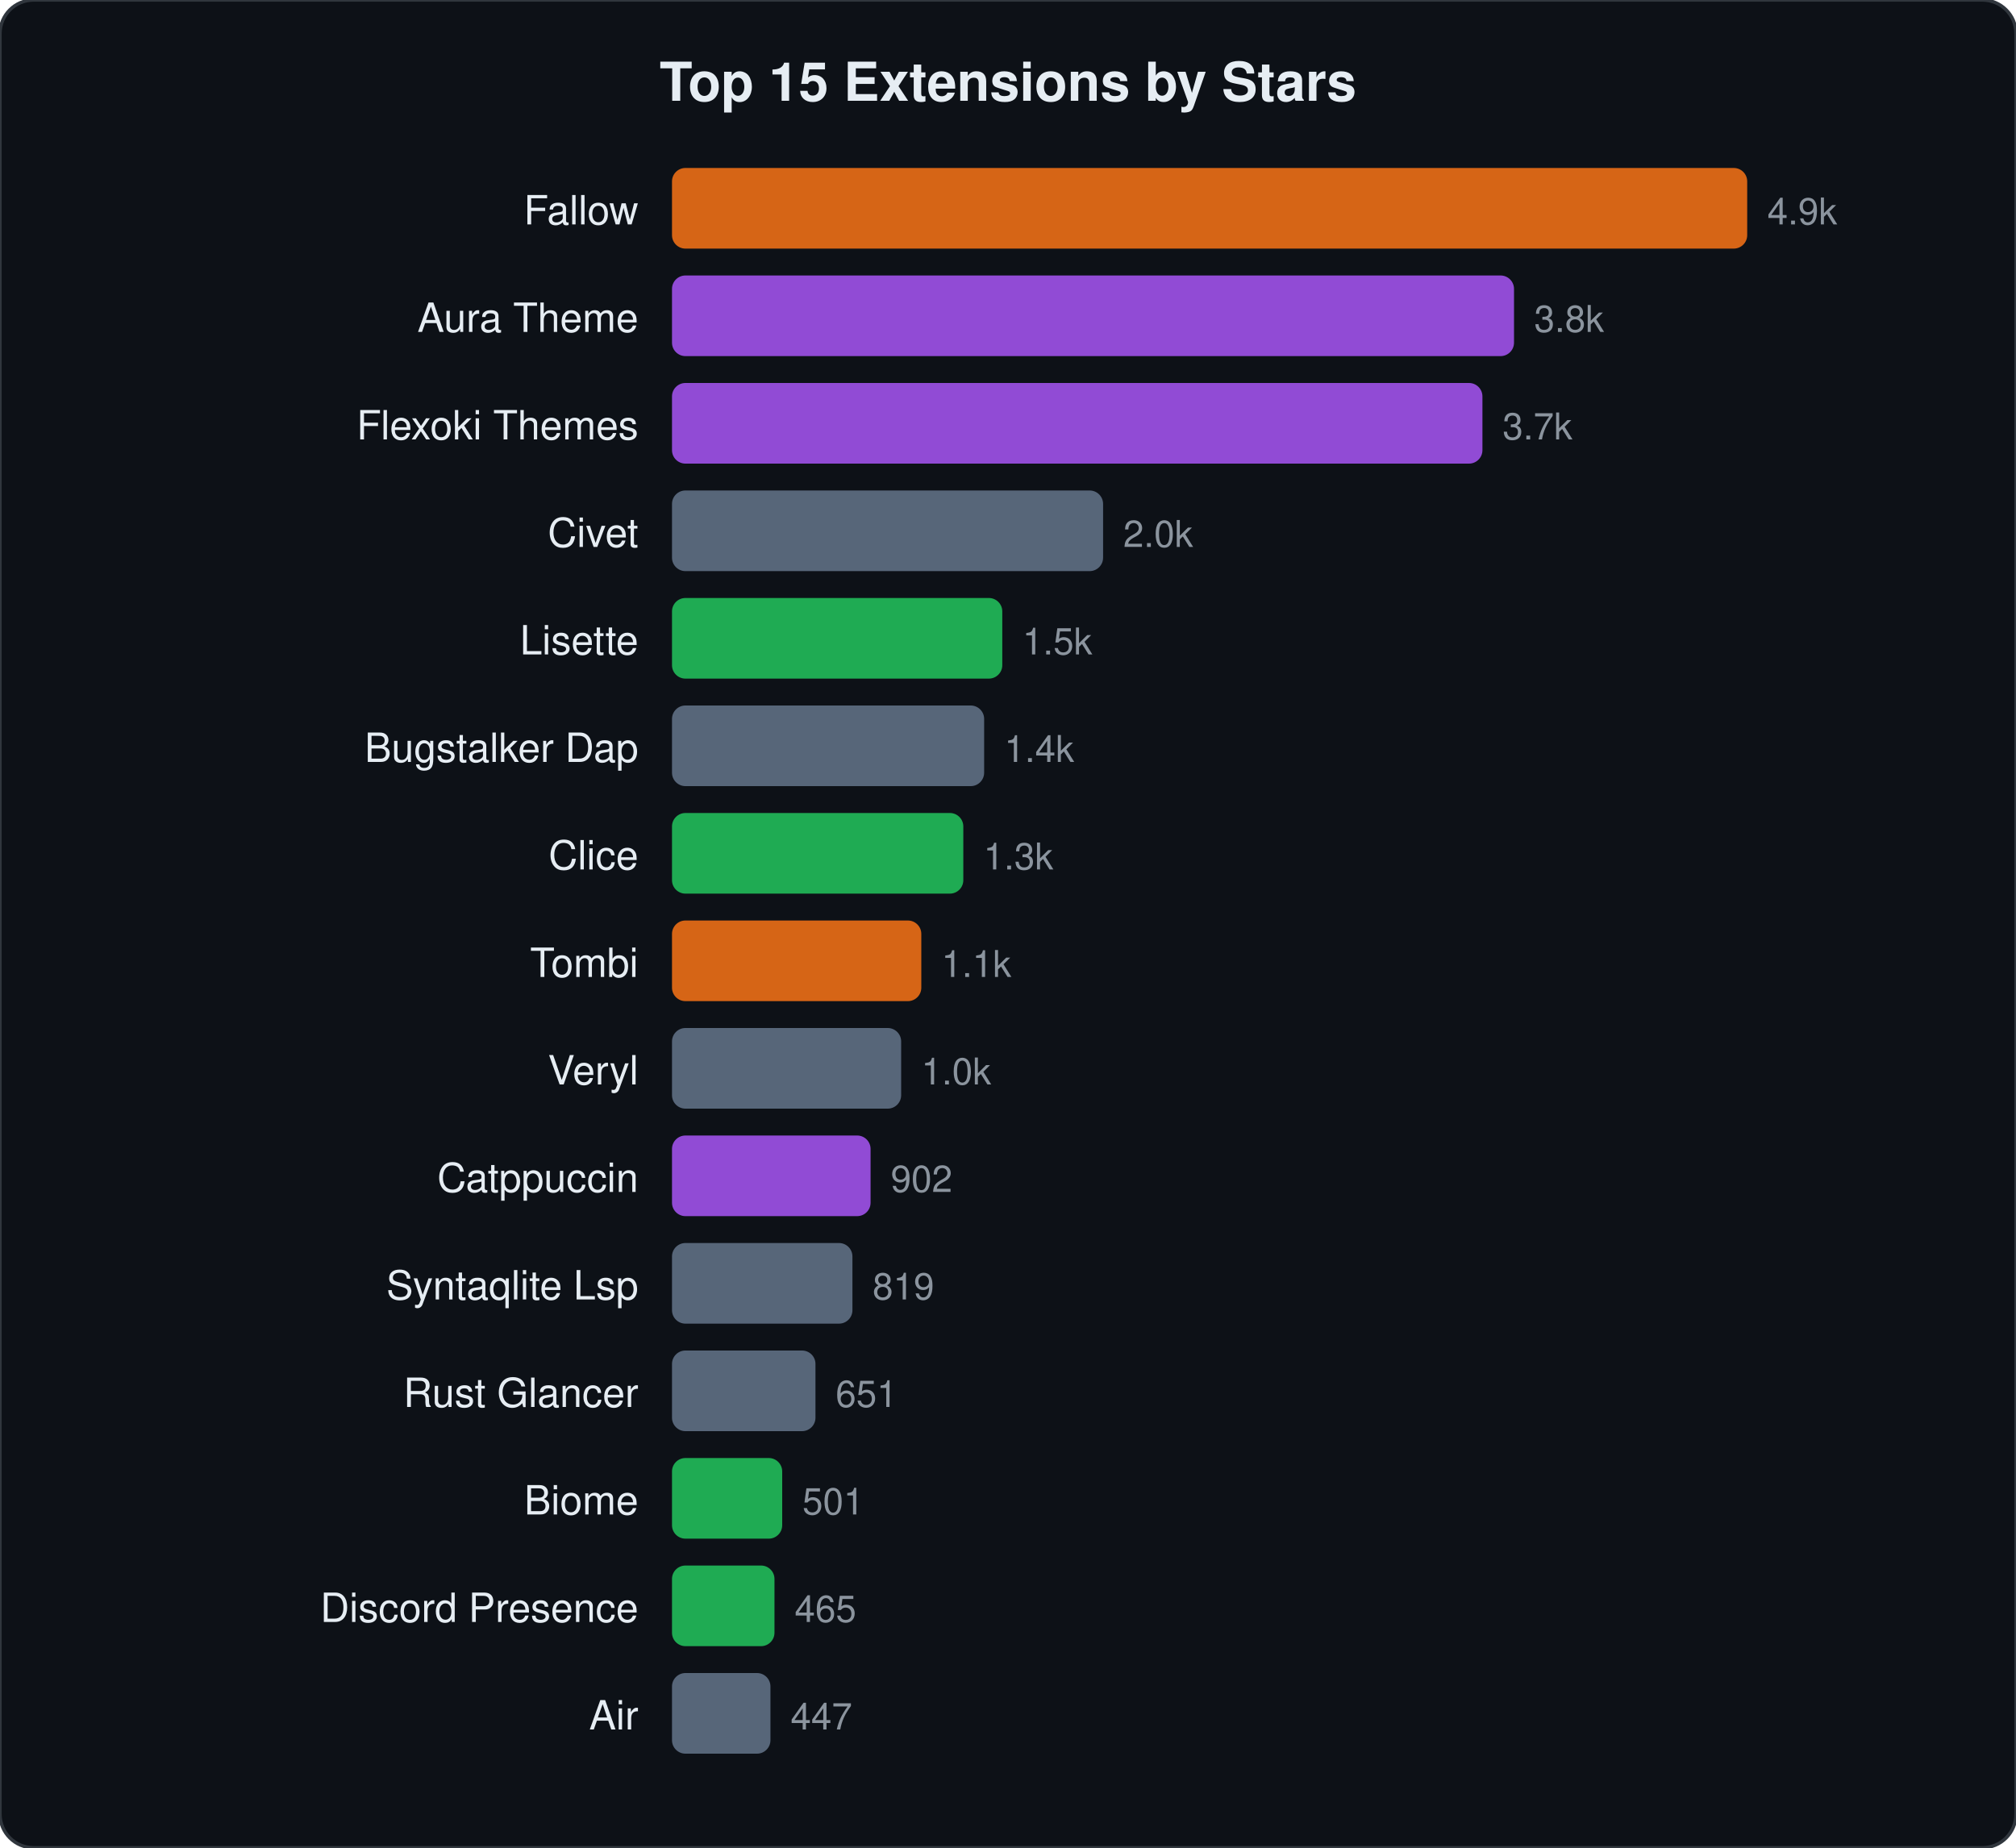
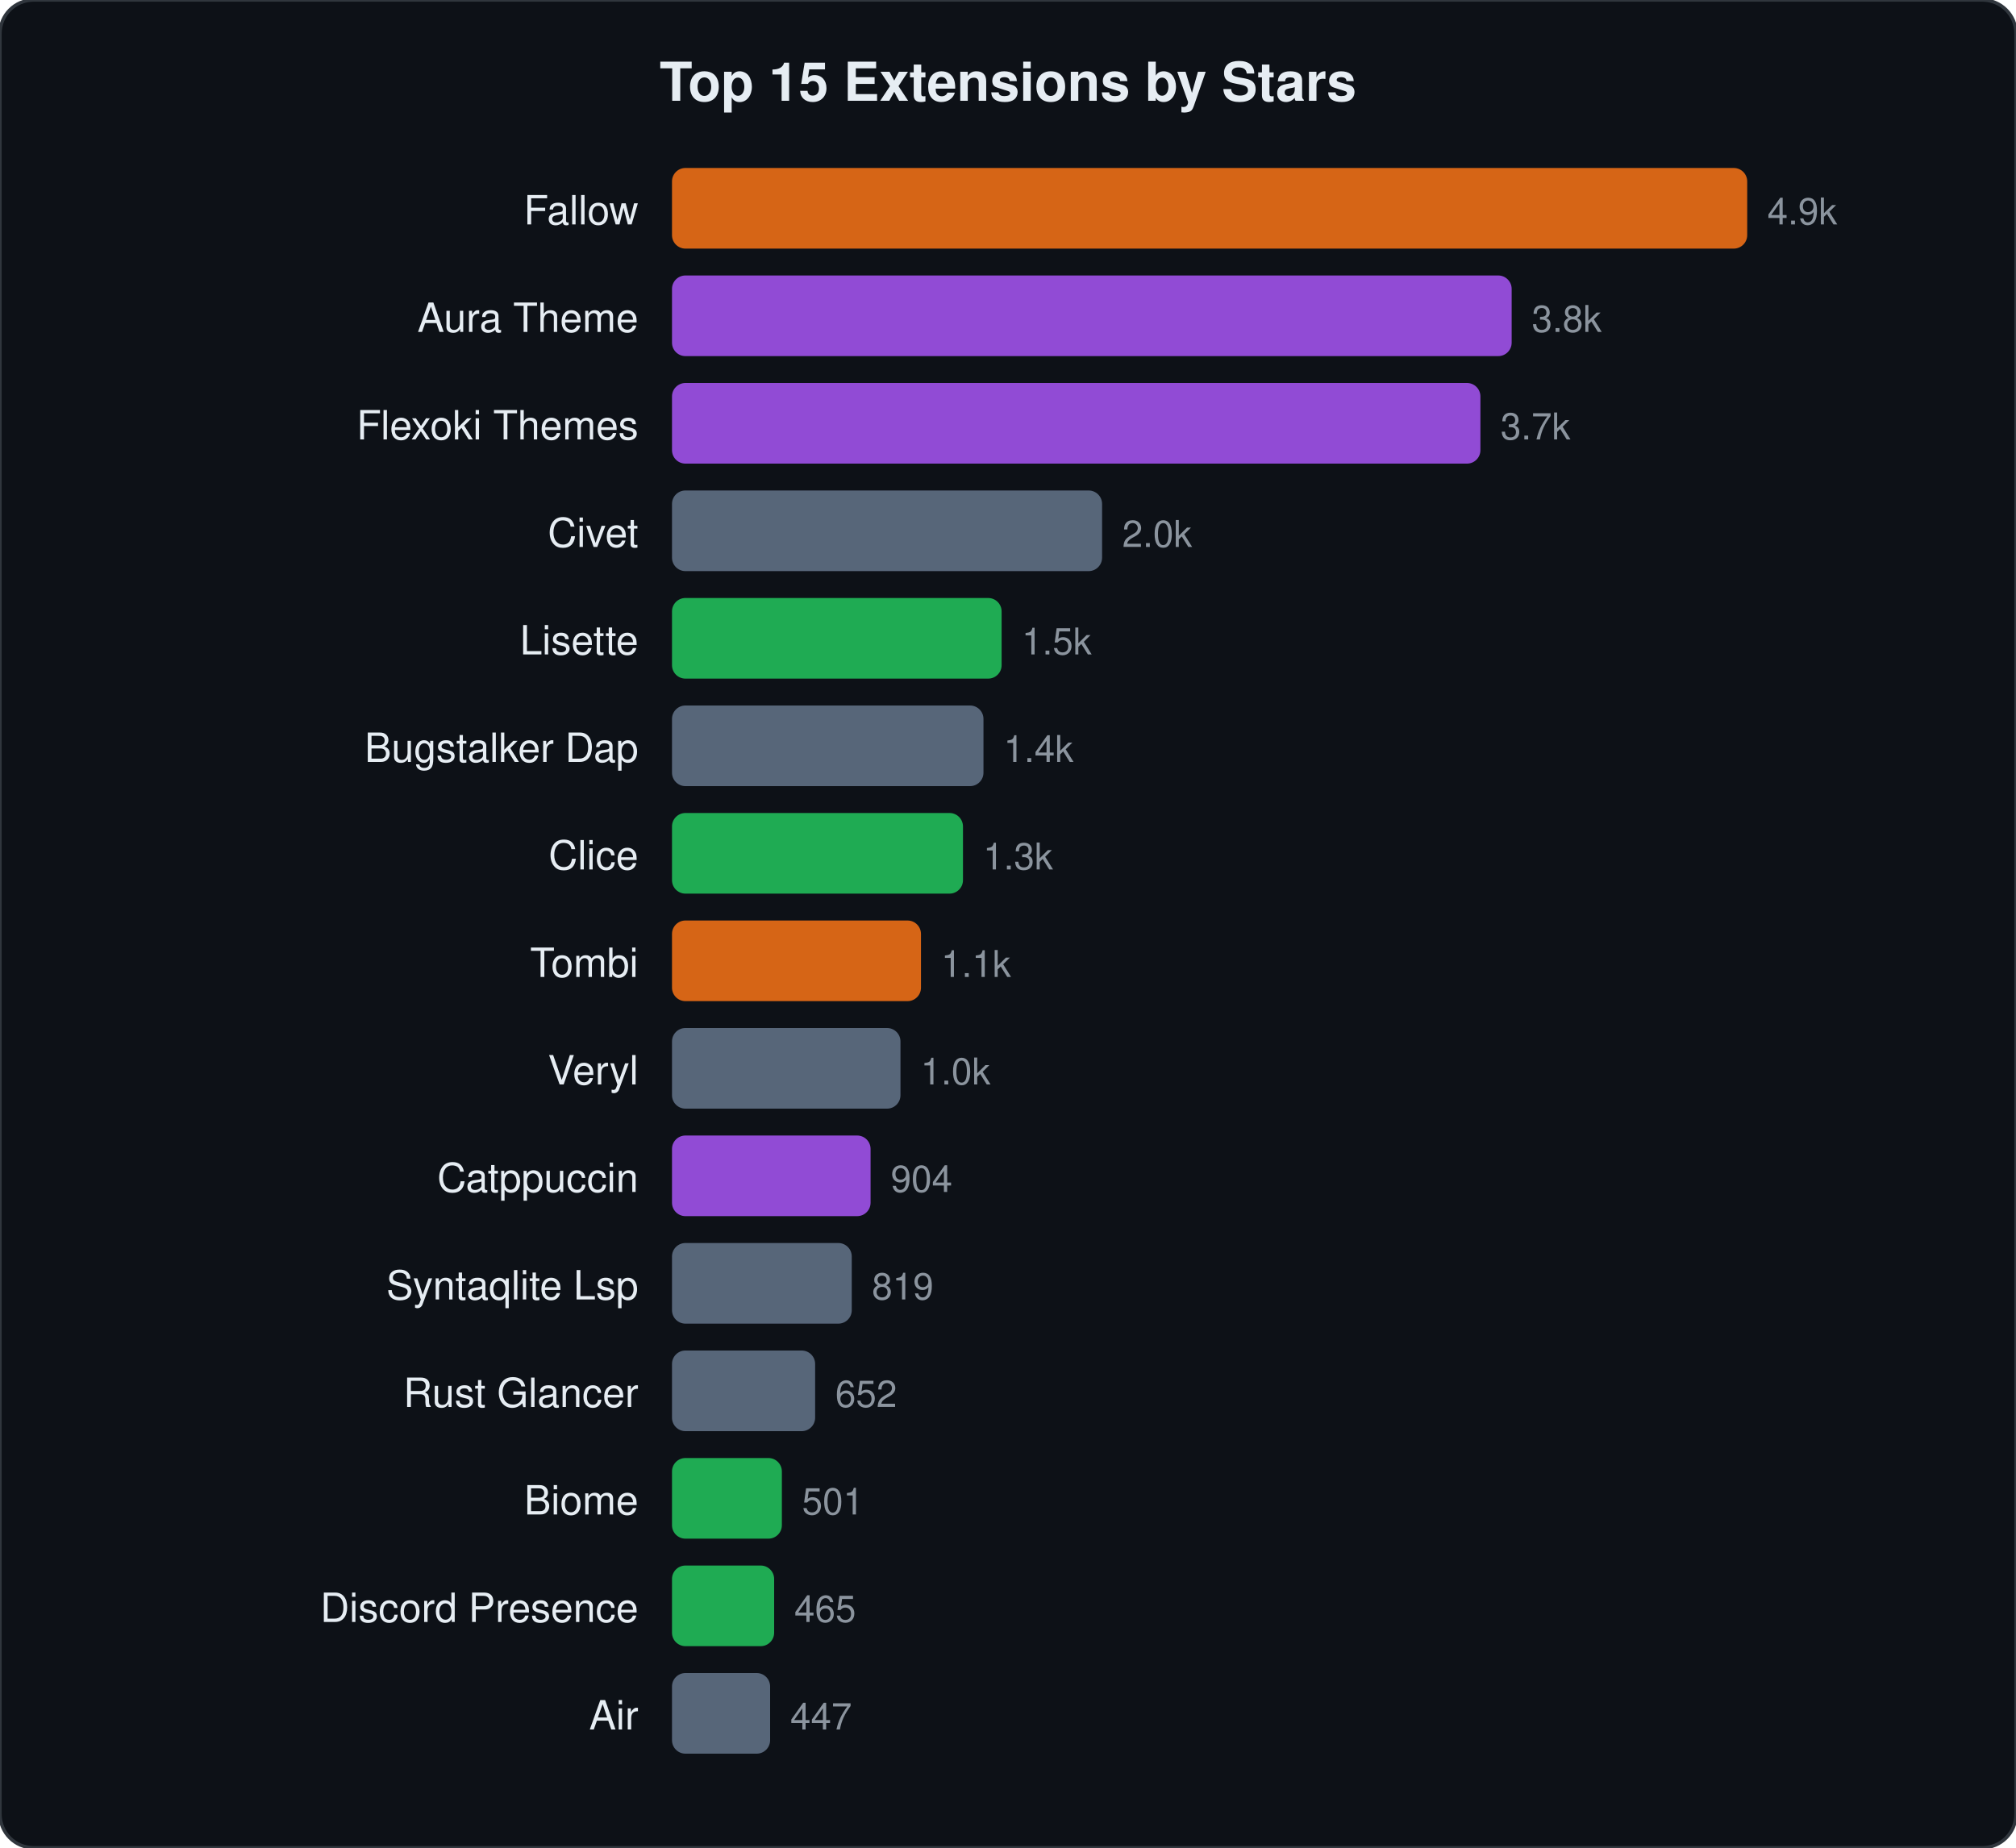
<svg xmlns="http://www.w3.org/2000/svg" viewBox="0 0 600 550" width="600" height="550">
  <style>text{font-family:-apple-system,BlinkMacSystemFont,"Segoe UI",Helvetica,Arial,sans-serif;fill:#e6edf3}.name{font-size:12px}.stars{font-size:11px;fill:#8b949e}.title{font-size:16px;font-weight:600}</style>
  <rect width="600" height="550" rx="10" fill="#0d1117" stroke="#30363d" stroke-width="1" />
  <text x="300" y="30" text-anchor="middle" class="title">Top 15 Extensions by Stars</text>
  <text x="190" y="66.8" text-anchor="end" class="name">Fallow</text>
  <rect x="200" y="50.0" width="320.0" height="24" rx="4" fill="#f97316" opacity="0.85" />
  <text x="526.0" y="66.8" class="stars">4.9k</text>
  <text x="190" y="98.8" text-anchor="end" class="name">Aura Theme</text>
-   <rect x="200" y="82.0" width="250.6" height="24" rx="4" fill="#a855f7" opacity="0.85" />
-   <text x="456.6" y="98.8" class="stars">3.8k</text>
+   <rect x="200" y="82.0" width="249.9" height="24" rx="4" fill="#a855f7" opacity="0.85" />
+   <text x="455.9" y="98.8" class="stars">3.8k</text>
  <text x="190" y="130.8" text-anchor="end" class="name">Flexoki Themes</text>
-   <rect x="200" y="114.0" width="241.2" height="24" rx="4" fill="#a855f7" opacity="0.85" />
-   <text x="447.2" y="130.8" class="stars">3.7k</text>
+   <rect x="200" y="114.0" width="240.6" height="24" rx="4" fill="#a855f7" opacity="0.85" />
+   <text x="446.6" y="130.8" class="stars">3.7k</text>
  <text x="190" y="162.8" text-anchor="end" class="name">Civet</text>
-   <rect x="200" y="146.0" width="128.3" height="24" rx="4" fill="#64748b" opacity="0.85" />
-   <text x="334.3" y="162.8" class="stars">2.0k</text>
+   <rect x="200" y="146.0" width="128.0" height="24" rx="4" fill="#64748b" opacity="0.85" />
+   <text x="334.0" y="162.8" class="stars">2.0k</text>
  <text x="190" y="194.8" text-anchor="end" class="name">Lisette</text>
-   <rect x="200" y="178.0" width="98.3" height="24" rx="4" fill="#22c55e" opacity="0.85" />
-   <text x="304.3" y="194.8" class="stars">1.5k</text>
+   <rect x="200" y="178.0" width="98.1" height="24" rx="4" fill="#22c55e" opacity="0.85" />
+   <text x="304.1" y="194.8" class="stars">1.5k</text>
  <text x="190" y="226.8" text-anchor="end" class="name">Bugstalker Dap</text>
-   <rect x="200" y="210.0" width="92.9" height="24" rx="4" fill="#64748b" opacity="0.85" />
-   <text x="298.9" y="226.8" class="stars">1.4k</text>
+   <rect x="200" y="210.0" width="92.7" height="24" rx="4" fill="#64748b" opacity="0.85" />
+   <text x="298.7" y="226.8" class="stars">1.4k</text>
  <text x="190" y="258.8" text-anchor="end" class="name">Clice</text>
-   <rect x="200" y="242.0" width="86.7" height="24" rx="4" fill="#22c55e" opacity="0.85" />
-   <text x="292.7" y="258.8" class="stars">1.3k</text>
+   <rect x="200" y="242.0" width="86.6" height="24" rx="4" fill="#22c55e" opacity="0.85" />
+   <text x="292.6" y="258.8" class="stars">1.3k</text>
  <text x="190" y="290.8" text-anchor="end" class="name">Tombi</text>
-   <rect x="200" y="274.0" width="74.2" height="24" rx="4" fill="#f97316" opacity="0.85" />
-   <text x="280.2" y="290.8" class="stars">1.1k</text>
+   <rect x="200" y="274.0" width="74.1" height="24" rx="4" fill="#f97316" opacity="0.85" />
+   <text x="280.1" y="290.8" class="stars">1.1k</text>
  <text x="190" y="322.8" text-anchor="end" class="name">Veryl</text>
-   <rect x="200" y="306.0" width="68.2" height="24" rx="4" fill="#64748b" opacity="0.85" />
-   <text x="274.2" y="322.8" class="stars">1.0k</text>
+   <rect x="200" y="306.0" width="68.0" height="24" rx="4" fill="#64748b" opacity="0.85" />
+   <text x="274.0" y="322.8" class="stars">1.0k</text>
  <text x="190" y="354.8" text-anchor="end" class="name">Catppuccin</text>
  <rect x="200" y="338.0" width="59.1" height="24" rx="4" fill="#a855f7" opacity="0.85" />
-   <text x="265.1" y="354.8" class="stars">902</text>
+   <text x="265.1" y="354.8" class="stars">904</text>
  <text x="190" y="386.8" text-anchor="end" class="name">Syntaqlite Lsp</text>
-   <rect x="200" y="370.0" width="53.7" height="24" rx="4" fill="#64748b" opacity="0.85" />
-   <text x="259.7" y="386.8" class="stars">819</text>
+   <rect x="200" y="370.0" width="53.5" height="24" rx="4" fill="#64748b" opacity="0.85" />
+   <text x="259.5" y="386.8" class="stars">819</text>
  <text x="190" y="418.8" text-anchor="end" class="name">Rust Glancer</text>
-   <rect x="200" y="402.0" width="42.7" height="24" rx="4" fill="#64748b" opacity="0.85" />
-   <text x="248.7" y="418.8" class="stars">651</text>
+   <rect x="200" y="402.0" width="42.6" height="24" rx="4" fill="#64748b" opacity="0.85" />
+   <text x="248.6" y="418.8" class="stars">652</text>
  <text x="190" y="450.8" text-anchor="end" class="name">Biome</text>
-   <rect x="200" y="434.0" width="32.8" height="24" rx="4" fill="#22c55e" opacity="0.85" />
-   <text x="238.8" y="450.8" class="stars">501</text>
+   <rect x="200" y="434.0" width="32.7" height="24" rx="4" fill="#22c55e" opacity="0.85" />
+   <text x="238.7" y="450.8" class="stars">501</text>
  <text x="190" y="482.8" text-anchor="end" class="name">Discord Presence</text>
-   <rect x="200" y="466.0" width="30.5" height="24" rx="4" fill="#22c55e" opacity="0.85" />
-   <text x="236.5" y="482.8" class="stars">465</text>
+   <rect x="200" y="466.0" width="30.4" height="24" rx="4" fill="#22c55e" opacity="0.85" />
+   <text x="236.4" y="482.8" class="stars">465</text>
  <text x="190" y="514.8" text-anchor="end" class="name">Air</text>
-   <rect x="200" y="498.0" width="29.3" height="24" rx="4" fill="#64748b" opacity="0.85" />
-   <text x="235.3" y="514.8" class="stars">447</text>
+   <rect x="200" y="498.0" width="29.2" height="24" rx="4" fill="#64748b" opacity="0.85" />
+   <text x="235.2" y="514.8" class="stars">447</text>
</svg>
